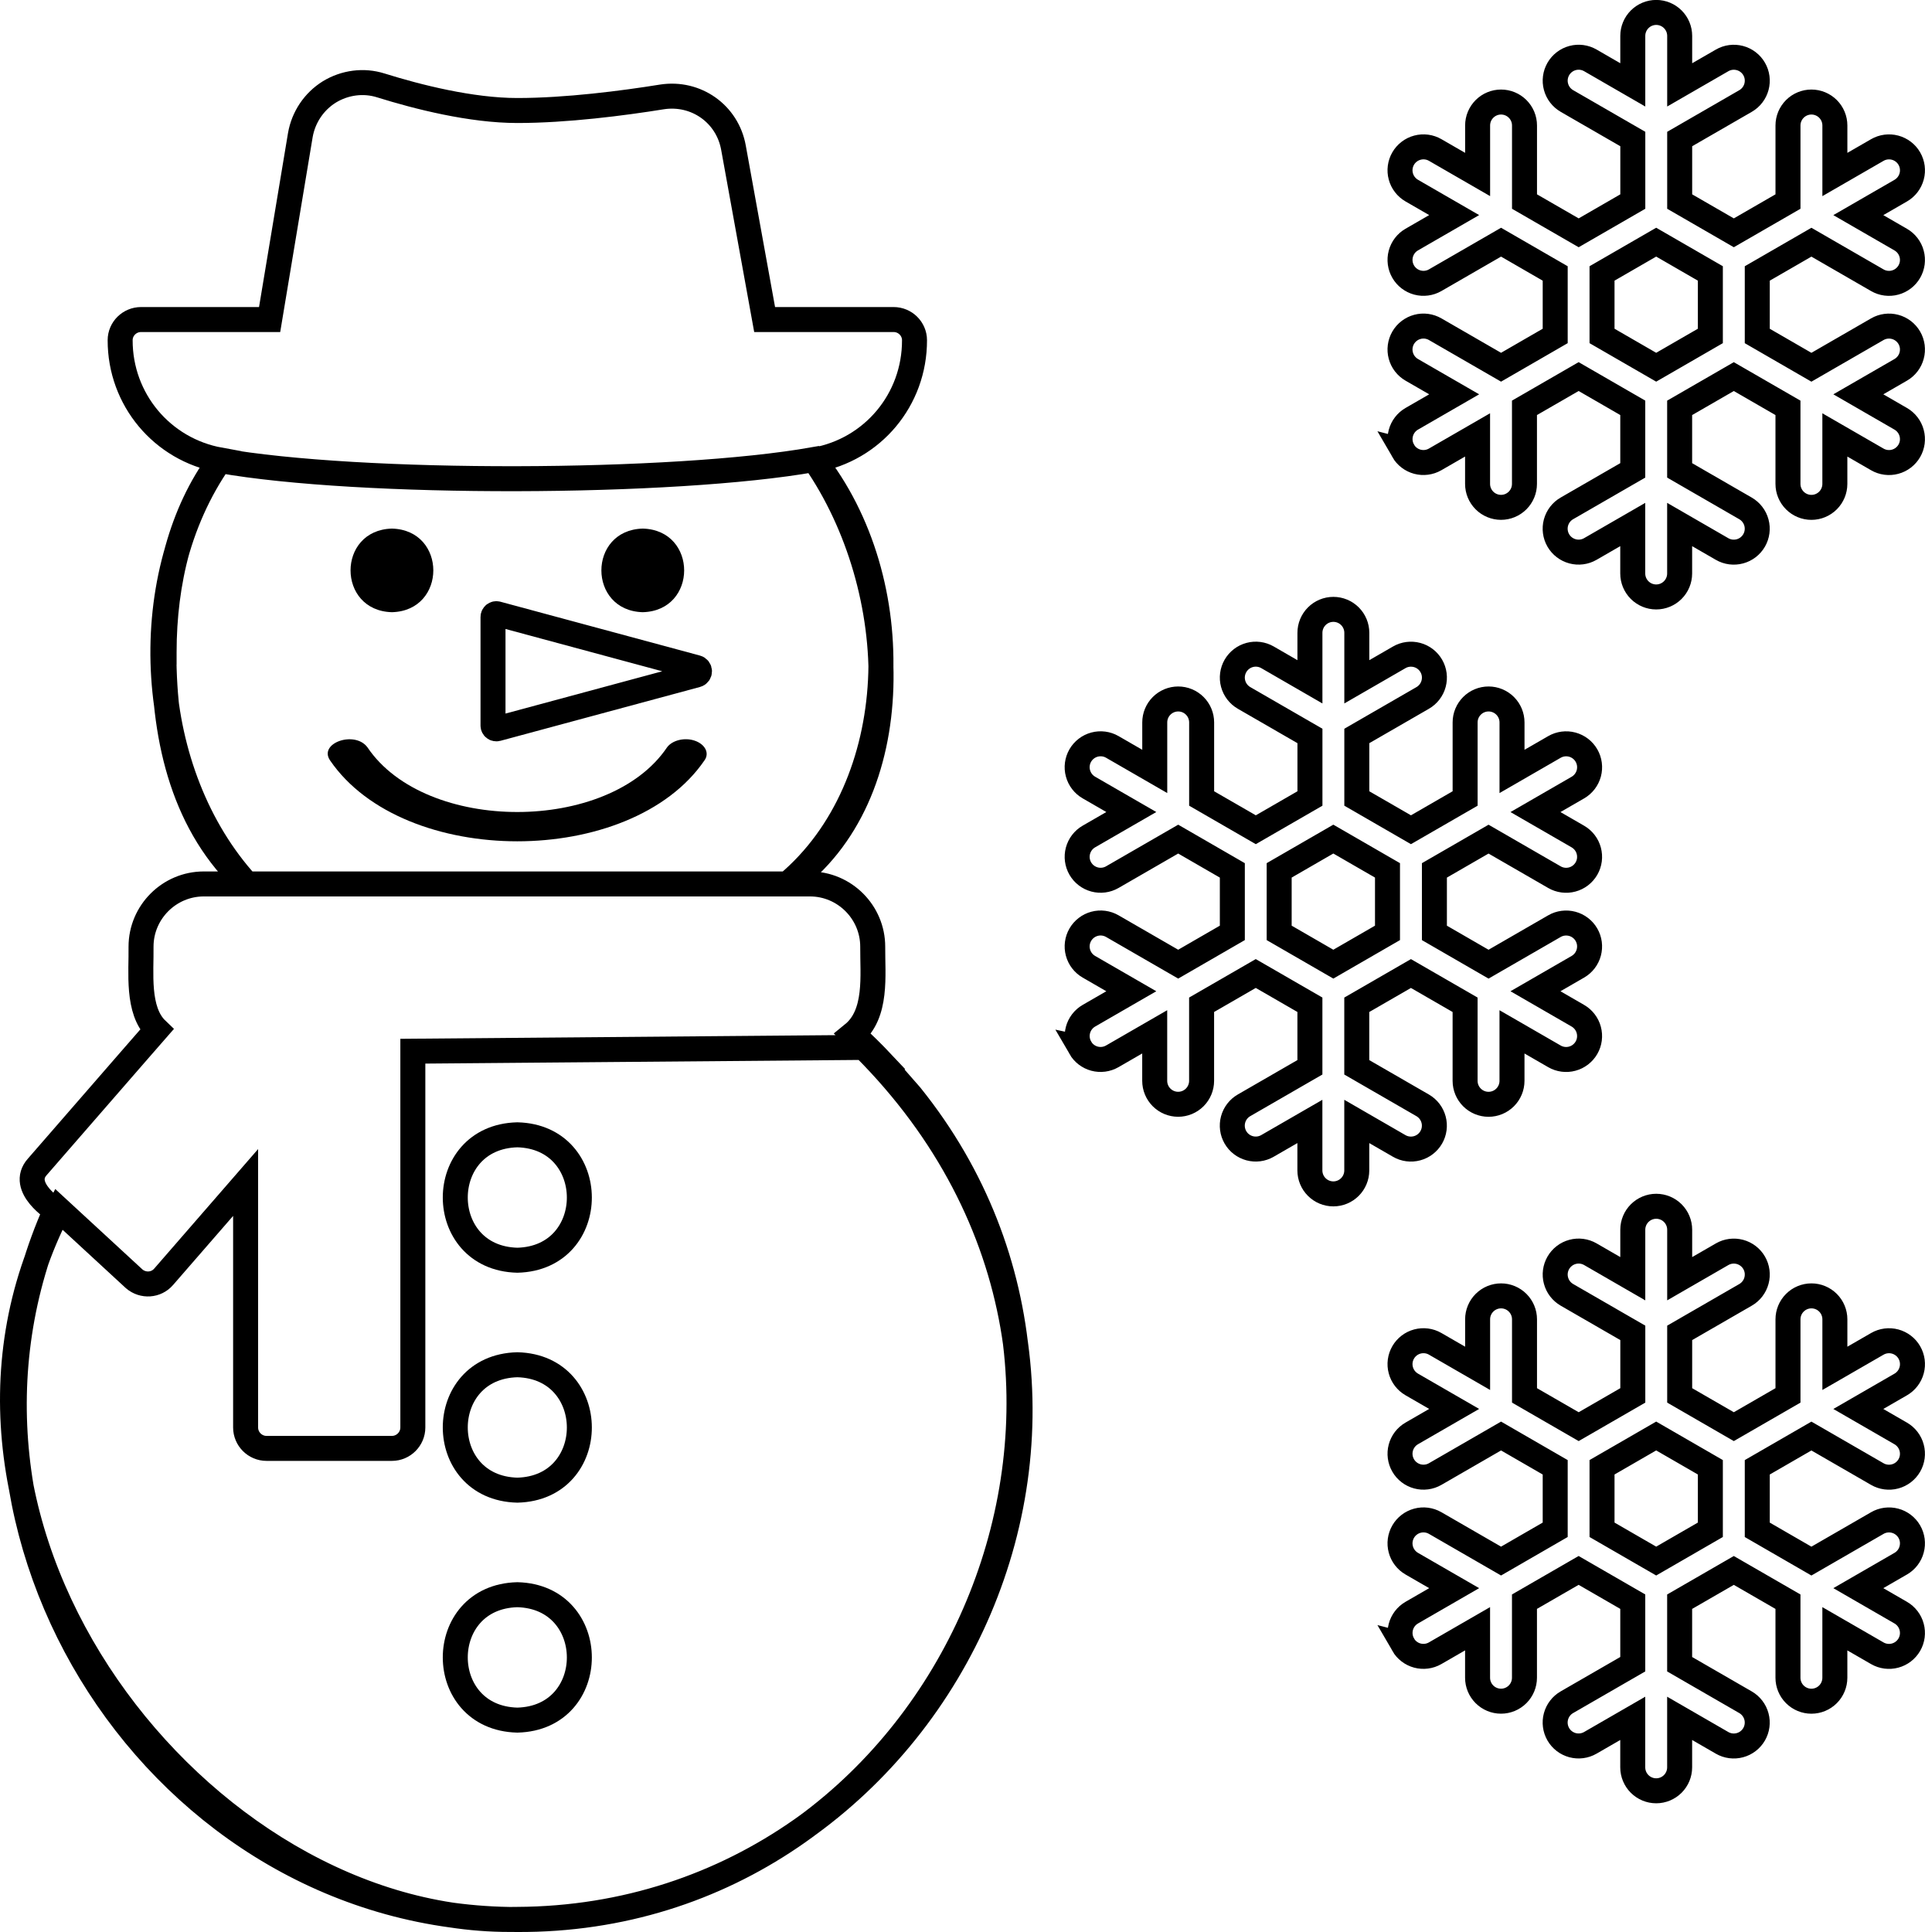
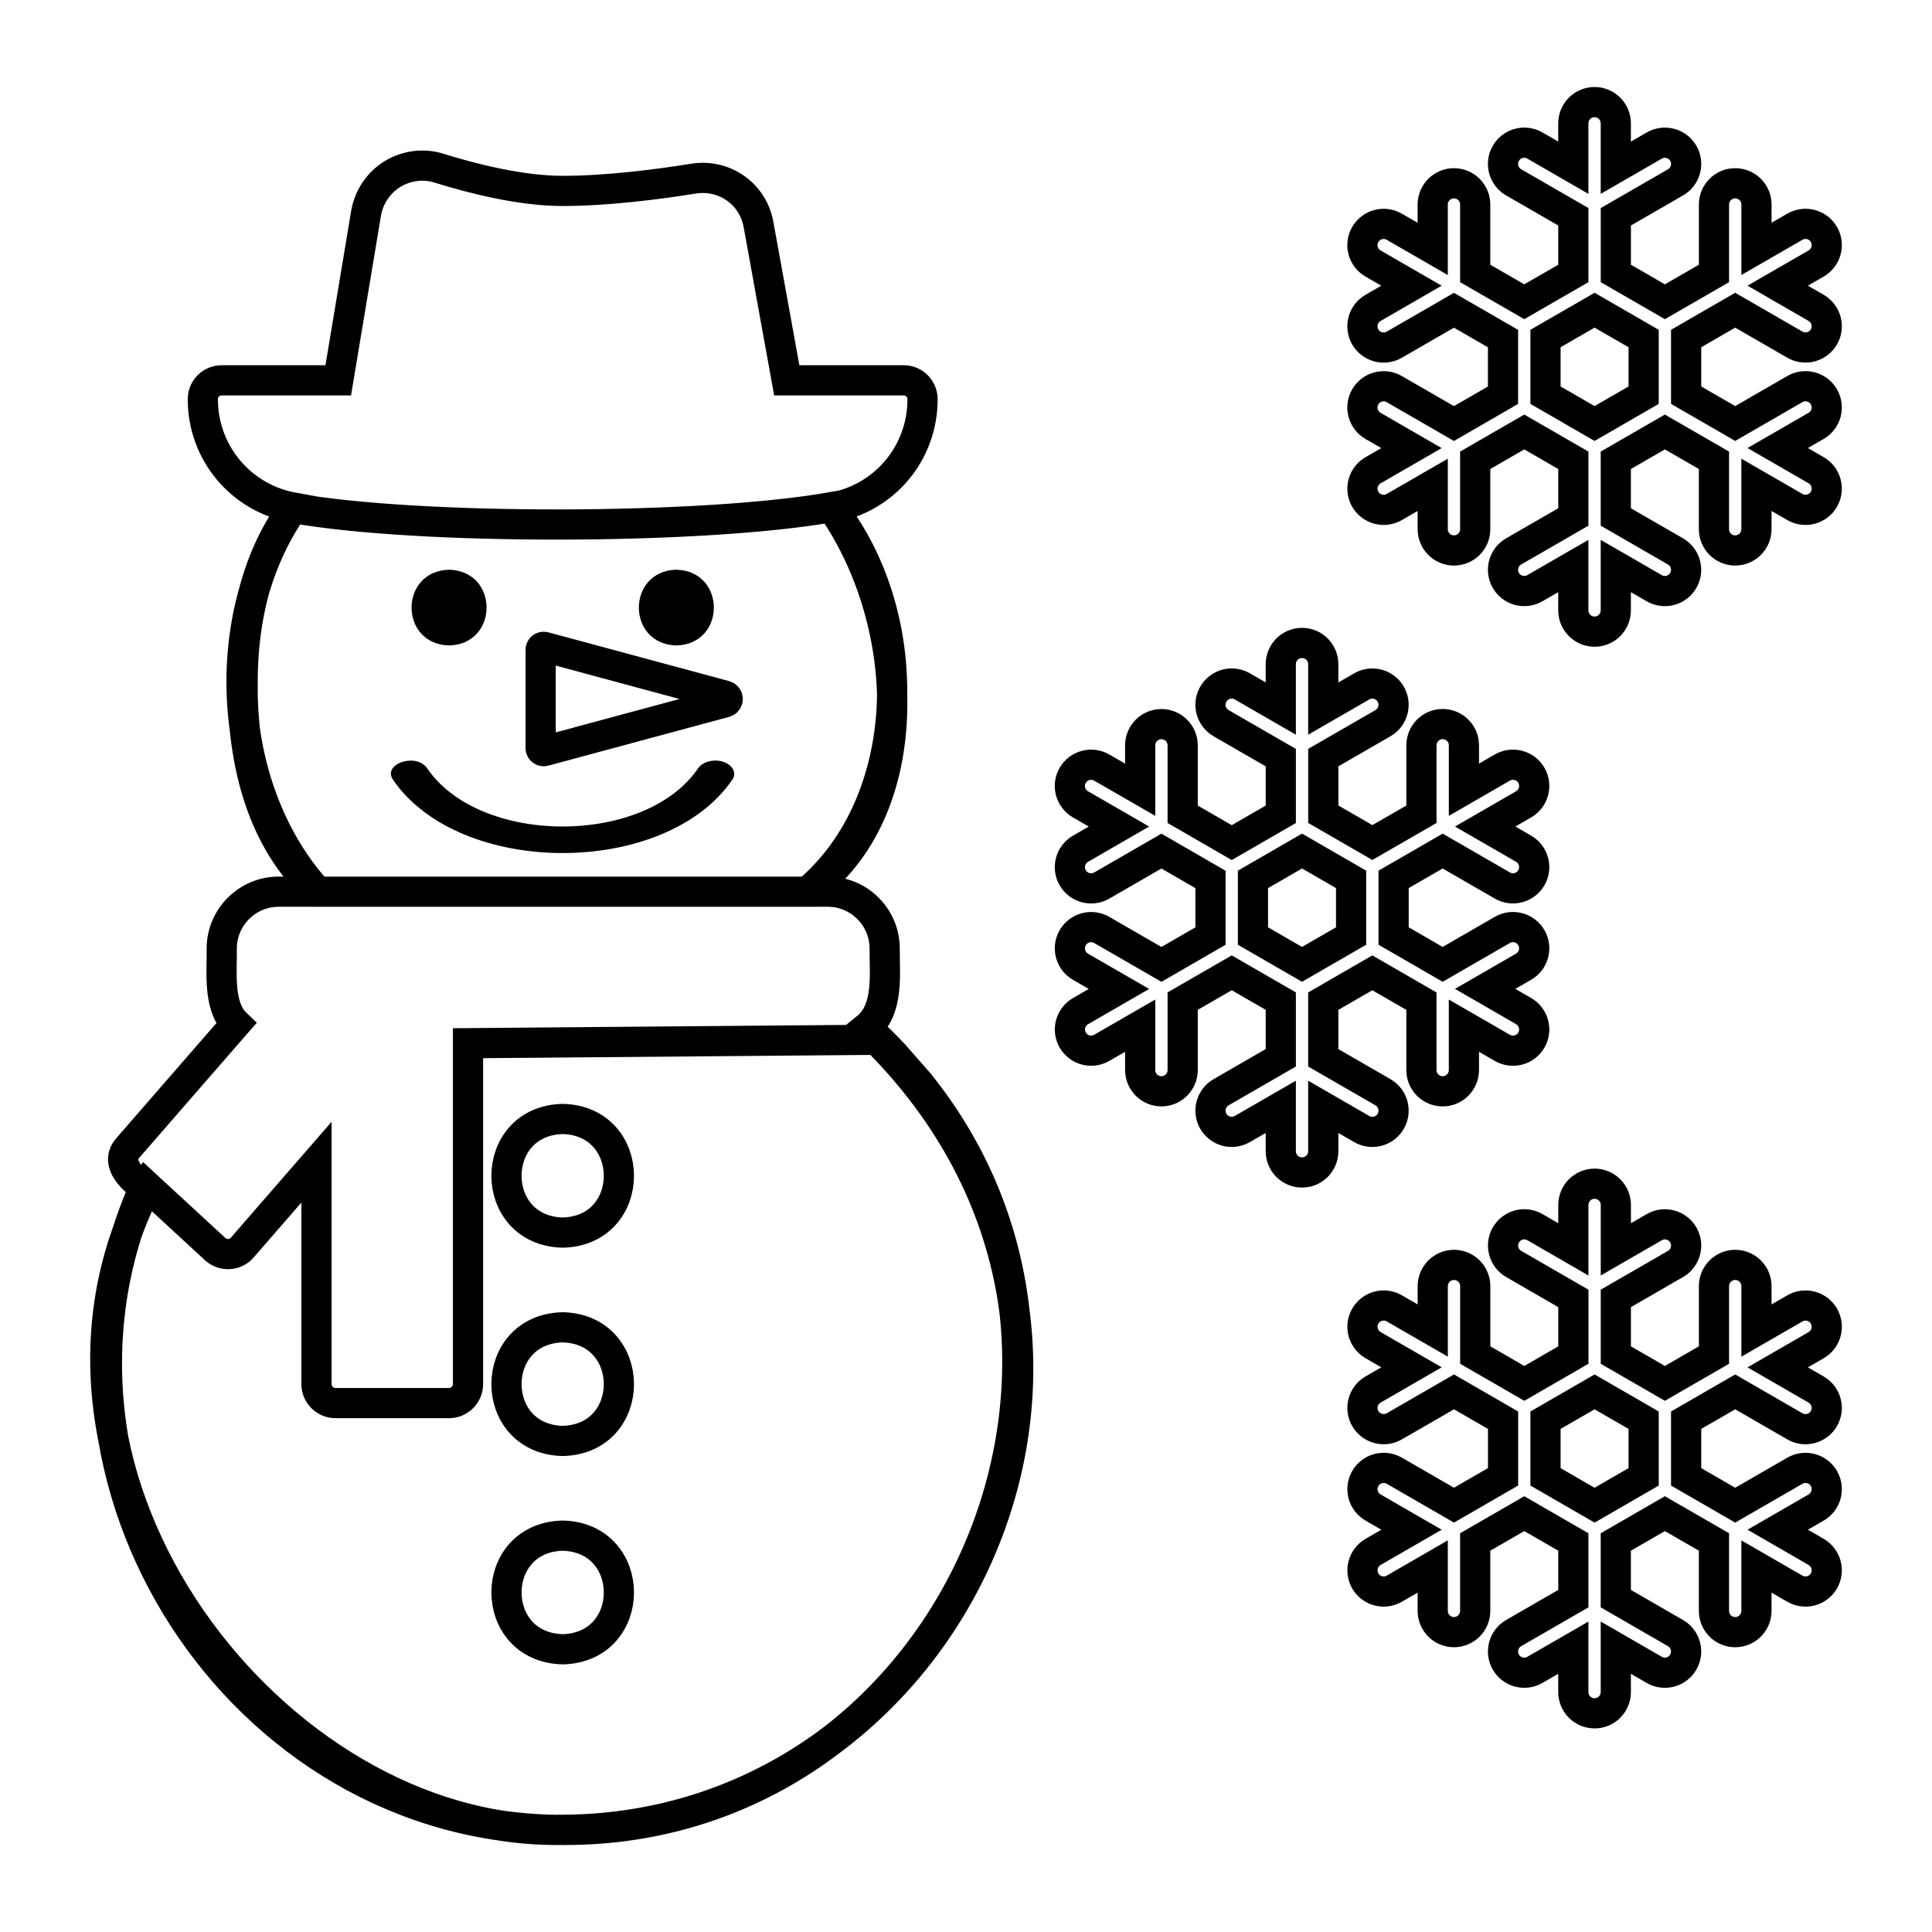
- <svg xmlns="http://www.w3.org/2000/svg" id="Layer_1" data-name="Layer 1" viewBox="0 0 924.41 927.79">
-   <defs>
-     <style>
-       .cls-1 {
-         fill: none;
-         stroke: #000;
-         stroke-miterlimit: 10;
-         stroke-width: 12px;
-       }
- 
-       .cls-2 {
-         stroke-width: 0px;
-       }
-     </style>
-   </defs>
+ <svg xmlns="http://www.w3.org/2000/svg" version="1.1" id="Layer_1" x="0px" y="0px" width="1024px" height="1024px" viewBox="0 0 1024 1024" style="enable-background:new 0 0 1024 1024;" xml:space="preserve">
+   <style type="text/css">
+ 	.st0{fill:none;stroke:#000000;stroke-width:16;stroke-miterlimit:10;}
+ </style>
  <g>
    <g>
-       <path class="cls-1" d="m248.45,544.96c-39.75,1-39.75,59.23,0,60.23,39.75-1,39.65-59.23,0-60.23Z" />
-       <path class="cls-1" d="m248.45,655.38c-39.75,1-39.75,59.23,0,60.23,39.75-1,39.65-59.23,0-60.23Z" />
-       <path class="cls-1" d="m248.45,765.81c-39.75,1-39.75,59.23,0,60.23,39.75-1,39.65-59.23,0-60.23Z" />
-       <path class="cls-2" d="m308.68,293.99c26.5-.7,26.5-39.45,0-40.15-26.5.7-26.5,39.45,0,40.15Z" />
-       <path class="cls-2" d="m188.22,293.99c26.5-.7,26.5-39.45,0-40.15-26.5.7-26.5,39.45,0,40.15Z" />
-       <path class="cls-2" d="m333.78,355.74c-4.92-1.76-10.94-.28-13.45,3.17-27.91,41.38-115.95,41.38-143.85,0-6.02-8.23-23.69-2.11-17.97,6.26,35.44,51.79,144.36,51.79,179.79,0,2.51-3.45.4-7.67-4.52-9.43Z" />
-       <path class="cls-1" d="m423.93,510.72c-4.62-4.92-9.44-9.64-14.36-14.15,11.85-9.64,9.44-28.21,9.54-41.96,0-16.56-13.55-30.12-30.12-30.12h-10.64c59.04-42.46,55.83-141.52,12.85-203.58,27.84-4.93,48.04-28.97,47.98-57.53-.01-5.5-4.54-9.93-10.04-9.93h-61.94s-14.96-82.52-14.96-82.52c-2.91-16.26-17.97-26.9-34.33-24.39-18.67,3.01-45.88,6.53-69.47,6.53-22.19,0-47.88-6.53-65.55-12.05-8.23-2.61-17.27-1.41-24.7,3.11-7.43,4.62-12.45,12.15-13.95,20.68l-14.76,88.64h-61.74c-5.5,0-10.03,4.43-10.04,9.92-.05,28.46,20.14,52.51,47.98,57.54-41.36,59.03-35.14,150.78,12.85,203.58h-20.68c-16.56,0-30.12,13.55-30.12,30.12.2,12.15-2.11,30.62,7.53,39.85l-10.34,11.85-13.45,15.46-33.53,38.55c-8.86,9.84,8.73,20.88,8.73,20.88-68.76,154.39,50.19,340.59,221.73,340.59,200.27,1,313.43-241.01,188.95-395.7l-13.45-15.36ZM78.81,313.16c0-33.63,8.07-66.92,26.74-92.01,67.36,11.95,217.9,11.49,285.26-.45,46.28,58.32,43.36,156.7-12.67,203.8H118.67c-29.81-27.51-39.96-67.66-39.96-111.33h.1Zm169.56,608.57c-152.29,3.11-299.52-187.92-220.13-341l36.21,33.4c4.22,3.61,10.54,3.21,14.15-1l39.35-45.27v117.65c0,5.52,4.52,10.04,10.04,10.04h60.23c5.52,0,10.04-4.52,10.04-10.04v-180.7l216.56-1.82c161.96,161.96,41.25,417.84-166.45,418.74Z" />
+       <path class="st0" d="M298.25,593.07c-39.75,1-39.75,59.23,0,60.23C338,652.3,337.9,594.08,298.25,593.07z" />
+       <path class="st0" d="M298.25,703.5c-39.75,1-39.75,59.23,0,60.23C338,762.73,337.9,704.5,298.25,703.5z" />
+       <path class="st0" d="M298.25,813.92c-39.75,1-39.75,59.23,0,60.23C338,873.15,337.9,814.93,298.25,813.92z" />
+       <path d="M358.48,342.11c26.5-0.7,26.5-39.45,0-40.15C331.98,302.66,331.98,341.41,358.48,342.11z" />
+       <path d="M238.02,342.11c26.5-0.7,26.5-39.45,0-40.15C211.51,302.66,211.51,341.41,238.02,342.11z" />
+       <path d="M383.58,403.86c-4.92-1.76-10.94-0.28-13.45,3.17c-27.91,41.38-115.95,41.38-143.85,0c-6.02-8.23-23.69-2.11-17.97,6.26    c35.44,51.79,144.36,51.79,179.79,0C390.6,409.84,388.49,405.62,383.58,403.86z" />
+       <path class="st0" d="M473.72,558.84c-4.62-4.92-9.44-9.64-14.36-14.15c11.85-9.64,9.44-28.21,9.54-41.96    c0-16.56-13.55-30.12-30.12-30.12h-10.64c59.04-42.46,55.83-141.52,12.85-203.58c27.84-4.93,48.04-28.97,47.98-57.53    c-0.01-5.5-4.54-9.93-10.04-9.93H417l-14.96-82.52c-2.91-16.26-17.97-26.9-34.33-24.39c-18.67,3.01-45.88,6.53-69.47,6.53    c-22.19,0-47.88-6.53-65.55-12.05c-8.23-2.61-17.27-1.41-24.7,3.11c-7.43,4.62-12.45,12.15-13.95,20.68l-14.76,88.64h-61.74    c-5.5,0-10.03,4.43-10.04,9.92c-0.05,28.46,20.14,52.51,47.98,57.54c-41.36,59.03-35.14,150.78,12.85,203.58h-20.68    c-16.56,0-30.12,13.55-30.12,30.12c0.2,12.15-2.11,30.62,7.53,39.85l-10.34,11.85l-13.45,15.46l-33.53,38.55    c-8.86,9.84,8.73,20.88,8.73,20.88C7.73,783.71,126.68,969.9,298.23,969.9c200.27,1,313.43-241.01,188.95-395.7L473.72,558.84z     M128.6,361.28c0-33.63,8.07-66.92,26.74-92.01c67.36,11.95,217.9,11.49,285.26-0.45c46.28,58.32,43.36,156.7-12.67,203.8H168.47    c-29.81-27.51-39.96-67.66-39.96-111.33H128.6z M298.17,969.84c-152.29,3.11-299.52-187.92-220.13-341l36.21,33.4    c4.22,3.61,10.54,3.21,14.15-1l39.35-45.27v117.65c0,5.52,4.52,10.04,10.04,10.04h60.23c5.52,0,10.04-4.52,10.04-10.04v-180.7    l216.56-1.82C626.57,713.06,505.86,968.94,298.17,969.84z" />
    </g>
-     <path class="cls-1" d="m334.57,320.61l-95.79-25.85c-1.02-.27-2.02.49-2.02,1.55v52.1c0,1.06,1,1.82,2.02,1.55l95.79-25.85c1.79-.48,1.79-3.02,0-3.5Z" />
+     <path class="st0" d="M384.37,368.73l-95.79-25.85c-1.02-0.27-2.02,0.49-2.02,1.55l0,52.1c0,1.06,1,1.82,2.02,1.55l95.79-25.85   C386.15,371.75,386.15,369.21,384.37,368.73z" />
  </g>
-   <path class="cls-1" d="m673.83,216.49c1.49,2.58,3.95,4.47,6.83,5.24,2.88.77,5.95.37,8.54-1.12l20.38-11.76v23.53c0,2.99,1.19,5.85,3.3,7.96,2.11,2.11,4.97,3.3,7.96,3.3s5.85-1.19,7.96-3.3c2.11-2.11,3.3-4.98,3.3-7.96v-36.53l26.01-15.01,26,15.01v30.03l-31.64,18.26c-2.59,1.49-4.47,3.95-5.25,6.83-.77,2.88-.37,5.96,1.12,8.54,1.49,2.59,3.95,4.47,6.84,5.25,2.88.77,5.96.37,8.54-1.12l20.38-11.76v23.53c0,2.99,1.19,5.85,3.3,7.96,2.11,2.11,4.97,3.3,7.96,3.3s5.85-1.19,7.96-3.3c2.11-2.11,3.3-4.98,3.3-7.96v-23.53l20.38,11.77c1.28.74,2.69,1.22,4.16,1.41,1.47.19,2.96.09,4.38-.29,1.43-.38,2.77-1.04,3.94-1.94,1.17-.9,2.16-2.02,2.9-3.3.74-1.28,1.22-2.69,1.41-4.16.19-1.47.1-2.95-.29-4.38-.38-1.43-1.04-2.77-1.94-3.94-.9-1.17-2.02-2.16-3.3-2.9l-31.64-18.26v-30.03l26.01-15.01,26.01,15.01v36.53c0,2.99,1.19,5.85,3.3,7.96,2.11,2.11,4.97,3.3,7.96,3.3s5.85-1.19,7.96-3.3c2.11-2.11,3.3-4.98,3.3-7.96v-23.53l20.38,11.76c1.28.74,2.69,1.22,4.16,1.41,1.47.19,2.96.1,4.38-.29,1.43-.38,2.77-1.04,3.94-1.94,1.17-.9,2.16-2.02,2.9-3.3.74-1.28,1.22-2.69,1.41-4.16.19-1.47.09-2.96-.29-4.38s-1.04-2.77-1.94-3.94-2.02-2.16-3.3-2.9l-20.37-11.76,20.37-11.76c1.28-.74,2.4-1.72,3.3-2.9.9-1.17,1.56-2.51,1.94-3.94.38-1.43.48-2.92.29-4.38-.19-1.47-.67-2.88-1.41-4.16-.74-1.28-1.72-2.4-2.9-3.3-1.17-.9-2.51-1.56-3.94-1.94-1.43-.38-2.92-.48-4.38-.29-1.47.19-2.88.67-4.16,1.41l-31.64,18.26-26-15.02v-30.02l26-15.01,31.64,18.26c1.28.74,2.69,1.22,4.16,1.41,1.47.19,2.96.1,4.38-.29,1.43-.38,2.77-1.04,3.94-1.94,1.17-.9,2.16-2.02,2.9-3.3.74-1.28,1.22-2.69,1.41-4.16.19-1.47.09-2.96-.29-4.38-.38-1.43-1.04-2.77-1.94-3.94-.9-1.17-2.02-2.16-3.3-2.9l-20.37-11.76,20.37-11.76c2.58-1.49,4.47-3.95,5.25-6.84.77-2.88.37-5.96-1.12-8.54-1.49-2.59-3.95-4.47-6.84-5.25-2.88-.77-5.96-.37-8.54,1.12l-20.38,11.76v-23.54c0-2.99-1.19-5.85-3.3-7.96-2.11-2.11-4.97-3.3-7.96-3.3s-5.85,1.19-7.96,3.3c-2.11,2.11-3.3,4.97-3.3,7.96v36.53l-26.01,15.01-26-15.01v-30.03l31.64-18.26c1.28-.74,2.4-1.72,3.3-2.9.9-1.17,1.56-2.51,1.94-3.94.38-1.43.48-2.92.29-4.38-.19-1.47-.67-2.88-1.41-4.16-.74-1.28-1.72-2.4-2.9-3.3-1.17-.9-2.51-1.56-3.94-1.94-1.43-.38-2.92-.48-4.38-.29-1.47.19-2.88.67-4.16,1.41l-20.38,11.76v-23.53c0-2.99-1.19-5.85-3.3-7.96-2.11-2.11-4.97-3.3-7.96-3.3s-5.85,1.19-7.96,3.3c-2.11,2.11-3.3,4.97-3.3,7.96v23.53l-20.38-11.77c-2.59-1.49-5.66-1.9-8.54-1.12-2.88.77-5.34,2.66-6.84,5.25-1.49,2.59-1.9,5.66-1.12,8.54.77,2.88,2.66,5.34,5.25,6.84l31.64,18.26v30.03l-26,15.01-26.01-15.01v-36.53c0-2.99-1.19-5.85-3.3-7.96-2.11-2.11-4.97-3.3-7.96-3.3s-5.85,1.19-7.96,3.3c-2.11,2.11-3.3,4.97-3.3,7.96v23.53l-20.38-11.76c-1.28-.74-2.69-1.22-4.16-1.41-1.47-.19-2.96-.09-4.38.29-1.43.38-2.77,1.04-3.94,1.94-1.17.9-2.16,2.02-2.9,3.3-1.49,2.59-1.9,5.66-1.12,8.54.77,2.88,2.66,5.34,5.25,6.84l20.37,11.76-20.37,11.76c-2.59,1.49-4.47,3.95-5.25,6.84-.77,2.88-.37,5.96,1.12,8.54,1.49,2.59,3.95,4.47,6.84,5.25,2.88.77,5.96.37,8.54-1.12l31.64-18.26,26,15.02v30.01l-26,15.02-31.64-18.26c-2.59-1.49-5.66-1.9-8.54-1.12-2.88.77-5.34,2.66-6.84,5.25-1.49,2.59-1.9,5.66-1.12,8.54.77,2.88,2.66,5.34,5.25,6.84l20.37,11.76-20.37,11.76c-1.28.74-2.4,1.72-3.3,2.9-.9,1.17-1.56,2.51-1.94,3.94-.38,1.43-.48,2.92-.28,4.38.19,1.47.68,2.88,1.42,4.16Zm95.52-85.18l26.01-15.02,26.01,15.02v30.02l-26.01,15.02-26.01-15.02v-30.02Z" />
-   <path class="cls-1" d="m518.78,503.15c1.49,2.58,3.95,4.47,6.83,5.24,2.88.77,5.95.37,8.54-1.12l20.38-11.76v23.53c0,2.99,1.19,5.85,3.3,7.96,2.11,2.11,4.97,3.3,7.96,3.3s5.85-1.19,7.96-3.3c2.11-2.11,3.3-4.98,3.3-7.96v-36.53l26.01-15.01,26,15.01v30.03l-31.64,18.26c-2.59,1.49-4.47,3.95-5.25,6.83-.77,2.88-.37,5.96,1.12,8.54,1.49,2.59,3.95,4.47,6.84,5.25,2.88.77,5.96.37,8.54-1.12l20.38-11.76v23.53c0,2.99,1.19,5.85,3.3,7.96,2.11,2.11,4.97,3.3,7.96,3.3s5.85-1.19,7.96-3.3c2.11-2.11,3.3-4.98,3.3-7.96v-23.53l20.38,11.77c1.28.74,2.69,1.22,4.16,1.41,1.47.19,2.96.09,4.38-.29,1.43-.38,2.77-1.04,3.94-1.94,1.17-.9,2.16-2.02,2.9-3.3.74-1.28,1.22-2.69,1.41-4.16.19-1.47.1-2.95-.29-4.38-.38-1.43-1.04-2.77-1.94-3.94-.9-1.17-2.02-2.16-3.3-2.9l-31.64-18.26v-30.03l26.01-15.01,26.01,15.01v36.53c0,2.99,1.19,5.85,3.3,7.96,2.11,2.11,4.97,3.3,7.96,3.3s5.85-1.19,7.96-3.3c2.11-2.11,3.3-4.98,3.3-7.96v-23.53l20.38,11.76c1.28.74,2.69,1.22,4.16,1.41,1.47.19,2.96.1,4.38-.29,1.43-.38,2.77-1.04,3.94-1.94,1.17-.9,2.16-2.02,2.9-3.3.74-1.28,1.22-2.69,1.41-4.16.19-1.47.09-2.96-.29-4.38s-1.04-2.77-1.94-3.94-2.02-2.16-3.3-2.9l-20.37-11.76,20.37-11.76c1.28-.74,2.4-1.72,3.3-2.9.9-1.17,1.56-2.51,1.94-3.94.38-1.43.48-2.92.29-4.38-.19-1.47-.67-2.88-1.41-4.16-.74-1.28-1.72-2.4-2.9-3.3-1.17-.9-2.51-1.56-3.94-1.94-1.43-.38-2.92-.48-4.38-.29-1.47.19-2.88.67-4.16,1.41l-31.64,18.26-26-15.02v-30.02l26-15.01,31.64,18.26c1.28.74,2.69,1.22,4.16,1.41,1.47.19,2.96.1,4.38-.29,1.43-.38,2.77-1.04,3.94-1.94,1.17-.9,2.16-2.02,2.9-3.3.74-1.28,1.22-2.69,1.41-4.16.19-1.47.09-2.96-.29-4.38-.38-1.43-1.04-2.77-1.94-3.94-.9-1.17-2.02-2.16-3.3-2.9l-20.37-11.76,20.37-11.76c2.58-1.49,4.47-3.95,5.25-6.84.77-2.88.37-5.96-1.12-8.54-1.49-2.59-3.95-4.47-6.84-5.25-2.88-.77-5.96-.37-8.54,1.12l-20.38,11.76v-23.54c0-2.99-1.19-5.85-3.3-7.96-2.11-2.11-4.97-3.3-7.96-3.3s-5.85,1.19-7.96,3.3c-2.11,2.11-3.3,4.97-3.3,7.96v36.53l-26.01,15.01-26-15.01v-30.03l31.64-18.26c1.28-.74,2.4-1.72,3.3-2.9.9-1.17,1.56-2.51,1.94-3.94.38-1.43.48-2.92.29-4.38-.19-1.47-.67-2.88-1.41-4.16-.74-1.28-1.72-2.4-2.9-3.3-1.17-.9-2.51-1.56-3.94-1.94-1.43-.38-2.92-.48-4.38-.29-1.47.19-2.88.67-4.16,1.41l-20.38,11.76v-23.53c0-2.99-1.19-5.85-3.3-7.96-2.11-2.11-4.97-3.3-7.96-3.3s-5.85,1.19-7.96,3.3c-2.11,2.11-3.3,4.97-3.3,7.96v23.53l-20.38-11.77c-2.59-1.49-5.66-1.9-8.54-1.12-2.88.77-5.34,2.66-6.84,5.25-1.49,2.59-1.9,5.66-1.12,8.54.77,2.88,2.66,5.34,5.25,6.84l31.64,18.26v30.03l-26,15.01-26.01-15.01v-36.53c0-2.99-1.19-5.85-3.3-7.96-2.11-2.11-4.97-3.3-7.96-3.3s-5.85,1.19-7.96,3.3c-2.11,2.11-3.3,4.97-3.3,7.96v23.53l-20.38-11.76c-1.28-.74-2.69-1.22-4.16-1.41-1.47-.19-2.96-.09-4.38.29-1.43.38-2.77,1.04-3.94,1.94-1.17.9-2.16,2.02-2.9,3.3-1.49,2.59-1.9,5.66-1.12,8.54.77,2.88,2.66,5.34,5.25,6.84l20.37,11.76-20.37,11.76c-2.59,1.49-4.47,3.95-5.25,6.84-.77,2.88-.37,5.96,1.12,8.54,1.49,2.59,3.95,4.47,6.84,5.25,2.88.77,5.96.37,8.54-1.12l31.64-18.26,26,15.02v30.01l-26,15.02-31.64-18.26c-2.59-1.49-5.66-1.9-8.54-1.12-2.88.77-5.34,2.66-6.84,5.25-1.49,2.59-1.9,5.66-1.12,8.54.77,2.88,2.66,5.34,5.25,6.84l20.37,11.76-20.37,11.76c-1.28.74-2.4,1.72-3.3,2.9-.9,1.17-1.56,2.51-1.94,3.94-.38,1.43-.48,2.92-.28,4.38.19,1.47.68,2.88,1.42,4.16Zm95.52-85.18l26.01-15.02,26.01,15.02v30.02l-26.01,15.02-26.01-15.02v-30.02Z" />
-   <path class="cls-1" d="m673.83,789.8c1.49,2.58,3.95,4.47,6.83,5.24,2.88.77,5.95.37,8.54-1.12l20.38-11.76v23.53c0,2.99,1.19,5.85,3.3,7.96,2.11,2.11,4.97,3.3,7.96,3.3s5.85-1.19,7.96-3.3c2.11-2.11,3.3-4.98,3.3-7.96v-36.53l26.01-15.01,26,15.01v30.03l-31.64,18.26c-2.59,1.49-4.47,3.95-5.25,6.83-.77,2.88-.37,5.96,1.12,8.54,1.49,2.59,3.95,4.47,6.84,5.25,2.88.77,5.96.37,8.54-1.12l20.38-11.76v23.53c0,2.99,1.19,5.85,3.3,7.96,2.11,2.11,4.97,3.3,7.96,3.3s5.85-1.19,7.96-3.3c2.11-2.11,3.3-4.98,3.3-7.96v-23.53l20.38,11.77c1.28.74,2.69,1.22,4.16,1.41,1.47.19,2.96.09,4.38-.29,1.43-.38,2.77-1.04,3.94-1.94,1.17-.9,2.16-2.02,2.9-3.3.74-1.28,1.22-2.69,1.41-4.16.19-1.47.1-2.95-.29-4.38-.38-1.43-1.04-2.77-1.94-3.94-.9-1.17-2.02-2.16-3.3-2.9l-31.64-18.26v-30.03l26.01-15.01,26.01,15.01v36.53c0,2.99,1.19,5.85,3.3,7.96,2.11,2.11,4.97,3.3,7.96,3.3s5.85-1.19,7.96-3.3c2.11-2.11,3.3-4.98,3.3-7.96v-23.53l20.38,11.76c1.28.74,2.69,1.22,4.16,1.41,1.47.19,2.96.1,4.38-.29,1.43-.38,2.77-1.04,3.94-1.94,1.17-.9,2.16-2.02,2.9-3.3.74-1.28,1.22-2.69,1.41-4.16.19-1.47.09-2.96-.29-4.38s-1.04-2.77-1.94-3.94-2.02-2.16-3.3-2.9l-20.37-11.76,20.37-11.76c1.28-.74,2.4-1.72,3.3-2.9.9-1.17,1.56-2.51,1.94-3.94s.48-2.92.29-4.38c-.19-1.47-.67-2.88-1.41-4.16-.74-1.28-1.72-2.4-2.9-3.3-1.17-.9-2.51-1.56-3.94-1.94-1.43-.38-2.92-.48-4.38-.29-1.47.19-2.88.67-4.16,1.41l-31.64,18.26-26-15.02v-30.02l26-15.01,31.64,18.26c1.28.74,2.69,1.22,4.16,1.41,1.47.19,2.96.1,4.38-.29,1.43-.38,2.77-1.04,3.94-1.94,1.17-.9,2.16-2.02,2.9-3.3.74-1.28,1.22-2.69,1.41-4.16.19-1.47.09-2.96-.29-4.38-.38-1.43-1.04-2.77-1.94-3.94-.9-1.17-2.02-2.16-3.3-2.9l-20.37-11.76,20.37-11.76c2.58-1.49,4.47-3.95,5.25-6.84.77-2.88.37-5.96-1.12-8.54-1.49-2.59-3.95-4.47-6.84-5.25-2.88-.77-5.96-.37-8.54,1.12l-20.38,11.76v-23.54c0-2.99-1.19-5.85-3.3-7.96-2.11-2.11-4.97-3.3-7.96-3.3s-5.85,1.19-7.96,3.3c-2.11,2.11-3.3,4.97-3.3,7.96v36.53l-26.01,15.01-26-15.01v-30.03l31.64-18.26c1.28-.74,2.4-1.72,3.3-2.9.9-1.17,1.56-2.51,1.94-3.94.38-1.43.48-2.92.29-4.38-.19-1.47-.67-2.88-1.41-4.16-.74-1.28-1.72-2.4-2.9-3.3-1.17-.9-2.51-1.56-3.94-1.94-1.43-.38-2.92-.48-4.38-.29-1.47.19-2.88.67-4.16,1.41l-20.38,11.76v-23.53c0-2.99-1.19-5.85-3.3-7.96-2.11-2.11-4.97-3.3-7.96-3.3s-5.85,1.19-7.96,3.3c-2.11,2.11-3.3,4.97-3.3,7.96v23.53l-20.38-11.77c-2.59-1.49-5.66-1.9-8.54-1.12-2.88.77-5.34,2.66-6.84,5.25-1.49,2.59-1.9,5.66-1.12,8.54.77,2.88,2.66,5.34,5.25,6.84l31.64,18.26v30.03l-26,15.01-26.01-15.01v-36.53c0-2.99-1.19-5.85-3.3-7.96-2.11-2.11-4.97-3.3-7.96-3.3s-5.85,1.19-7.96,3.3c-2.11,2.11-3.3,4.97-3.3,7.96v23.53l-20.38-11.76c-1.28-.74-2.69-1.22-4.16-1.41-1.47-.19-2.96-.09-4.38.29-1.43.38-2.77,1.04-3.94,1.94-1.17.9-2.16,2.02-2.9,3.3-1.49,2.59-1.9,5.66-1.12,8.54.77,2.88,2.66,5.34,5.25,6.84l20.37,11.76-20.37,11.76c-2.59,1.49-4.47,3.95-5.25,6.84-.77,2.88-.37,5.96,1.12,8.54,1.49,2.59,3.95,4.47,6.84,5.25,2.88.77,5.96.37,8.54-1.12l31.64-18.26,26,15.02v30.01l-26,15.02-31.64-18.26c-2.59-1.49-5.66-1.9-8.54-1.12-2.88.77-5.34,2.66-6.84,5.25-1.49,2.59-1.9,5.66-1.12,8.54.77,2.88,2.66,5.34,5.25,6.84l20.37,11.76-20.37,11.76c-1.28.74-2.4,1.72-3.3,2.9-.9,1.17-1.56,2.51-1.94,3.94-.38,1.43-.48,2.92-.28,4.38.19,1.47.68,2.88,1.42,4.16Zm95.52-85.18l26.01-15.02,26.01,15.02v30.02l-26.01,15.02-26.01-15.02v-30.02Z" />
+   <g>
+     <path class="st0" d="M723.62,264.61c1.49,2.58,3.95,4.47,6.83,5.24c2.88,0.77,5.95,0.37,8.54-1.12l20.38-11.76v23.53   c0,2.99,1.19,5.85,3.3,7.96c2.11,2.11,4.97,3.3,7.96,3.3c2.99,0,5.85-1.19,7.96-3.3c2.11-2.11,3.3-4.98,3.3-7.96v-36.53   l26.01-15.01l26,15.01v30.03l-31.64,18.26c-2.59,1.49-4.47,3.95-5.25,6.83c-0.77,2.88-0.37,5.96,1.12,8.54   c1.49,2.59,3.95,4.47,6.84,5.25c2.88,0.77,5.96,0.37,8.54-1.12l20.38-11.76v23.53c0,2.99,1.19,5.85,3.3,7.96   c2.11,2.11,4.97,3.3,7.96,3.3c2.99,0,5.85-1.19,7.96-3.3c2.11-2.11,3.3-4.98,3.3-7.96v-23.53l20.38,11.77   c1.28,0.74,2.69,1.22,4.16,1.41c1.47,0.19,2.96,0.09,4.38-0.29c1.43-0.38,2.77-1.04,3.94-1.94c1.17-0.9,2.16-2.02,2.9-3.3   c0.74-1.28,1.22-2.69,1.41-4.16c0.19-1.47,0.09-2.95-0.29-4.38c-0.38-1.43-1.04-2.77-1.94-3.94c-0.9-1.17-2.02-2.16-3.3-2.9   L856.41,274v-30.03l26.01-15.01l26.01,15.01v36.53c0,2.99,1.19,5.85,3.3,7.96c2.11,2.11,4.97,3.3,7.96,3.3s5.85-1.19,7.96-3.3   c2.11-2.11,3.3-4.98,3.3-7.96v-23.53l20.38,11.76c1.28,0.74,2.69,1.22,4.16,1.41c1.47,0.19,2.96,0.1,4.38-0.29   c1.43-0.38,2.77-1.04,3.94-1.94c1.17-0.9,2.16-2.02,2.9-3.3c0.74-1.28,1.22-2.69,1.41-4.16c0.19-1.47,0.09-2.96-0.29-4.38   c-0.38-1.43-1.04-2.77-1.94-3.94c-0.9-1.17-2.02-2.16-3.3-2.9l-20.37-11.76l20.37-11.76c1.28-0.74,2.4-1.72,3.3-2.9   c0.9-1.17,1.56-2.51,1.94-3.94c0.38-1.43,0.48-2.92,0.29-4.38c-0.19-1.47-0.67-2.88-1.41-4.16c-0.74-1.28-1.72-2.4-2.9-3.3   c-1.17-0.9-2.51-1.56-3.94-1.94c-1.43-0.38-2.92-0.48-4.38-0.29c-1.47,0.19-2.88,0.67-4.16,1.41l-31.64,18.26l-26-15.02v-30.02   l26-15.01l31.64,18.26c1.28,0.74,2.69,1.22,4.16,1.41c1.47,0.19,2.96,0.1,4.38-0.29c1.43-0.38,2.77-1.04,3.94-1.94   c1.17-0.9,2.16-2.02,2.9-3.3c0.74-1.28,1.22-2.69,1.41-4.16c0.19-1.47,0.09-2.96-0.29-4.38c-0.38-1.43-1.04-2.77-1.94-3.94   c-0.9-1.17-2.02-2.16-3.3-2.9l-20.37-11.76l20.37-11.76c2.58-1.49,4.47-3.95,5.25-6.84c0.77-2.88,0.37-5.96-1.12-8.54   c-1.49-2.59-3.95-4.47-6.84-5.25c-2.88-0.77-5.96-0.37-8.54,1.12l-20.38,11.76V108.4c0-2.99-1.19-5.85-3.3-7.96   c-2.11-2.11-4.97-3.3-7.96-3.3s-5.85,1.19-7.96,3.3c-2.11,2.11-3.3,4.97-3.3,7.96v36.53l-26.01,15.01l-26-15.01V114.9l31.64-18.26   c1.28-0.74,2.4-1.72,3.3-2.9c0.9-1.17,1.56-2.51,1.94-3.94c0.38-1.43,0.48-2.92,0.29-4.38c-0.19-1.47-0.67-2.88-1.41-4.16   c-0.74-1.28-1.72-2.4-2.9-3.3c-1.17-0.9-2.51-1.56-3.94-1.94c-1.43-0.38-2.92-0.48-4.38-0.29c-1.47,0.19-2.88,0.67-4.16,1.41   L856.41,88.9V65.37c0-2.99-1.19-5.85-3.3-7.96c-2.11-2.11-4.97-3.3-7.96-3.3c-2.99,0-5.85,1.19-7.96,3.3   c-2.11,2.11-3.3,4.97-3.3,7.96V88.9l-20.38-11.77c-2.59-1.49-5.66-1.9-8.54-1.12c-2.88,0.77-5.34,2.66-6.84,5.25   c-1.49,2.59-1.9,5.66-1.12,8.54c0.77,2.88,2.66,5.34,5.25,6.84l31.64,18.26v30.03l-26,15.01l-26.01-15.01V108.4   c0-2.99-1.19-5.85-3.3-7.96c-2.11-2.11-4.97-3.3-7.96-3.3c-2.99,0-5.85,1.19-7.96,3.3c-2.11,2.11-3.3,4.97-3.3,7.96v23.53   l-20.38-11.76c-1.28-0.74-2.69-1.22-4.16-1.41c-1.47-0.19-2.96-0.09-4.38,0.29c-1.43,0.38-2.77,1.04-3.94,1.94   c-1.17,0.9-2.16,2.02-2.9,3.3c-1.49,2.59-1.9,5.66-1.12,8.54c0.77,2.88,2.66,5.34,5.25,6.84l20.37,11.76l-20.37,11.76   c-2.59,1.49-4.47,3.95-5.25,6.84c-0.77,2.88-0.37,5.96,1.12,8.54c1.49,2.59,3.95,4.47,6.84,5.25c2.88,0.77,5.96,0.37,8.54-1.12   l31.64-18.26l26,15.02v30.01l-26,15.02l-31.64-18.26c-2.59-1.49-5.66-1.9-8.54-1.12c-2.88,0.77-5.34,2.66-6.84,5.25   c-1.49,2.59-1.9,5.66-1.12,8.54c0.77,2.88,2.66,5.34,5.25,6.84l20.37,11.76l-20.37,11.76c-1.28,0.74-2.4,1.72-3.3,2.9   c-0.9,1.17-1.56,2.51-1.94,3.94c-0.38,1.43-0.48,2.92-0.28,4.38C722.4,261.92,722.88,263.33,723.62,264.61z M819.15,179.43   l26.01-15.02l26.01,15.02v30.02l-26.01,15.02l-26.01-15.02V179.43z" />
+   </g>
+   <g>
+     <path class="st0" d="M568.57,551.26c1.49,2.58,3.95,4.47,6.83,5.24s5.95,0.37,8.54-1.12l20.38-11.76v23.53   c0,2.99,1.19,5.85,3.3,7.96c2.11,2.11,4.97,3.3,7.96,3.3c2.99,0,5.85-1.19,7.96-3.3c2.11-2.11,3.3-4.98,3.3-7.96v-36.53   l26.01-15.01l26,15.01v30.03l-31.64,18.26c-2.59,1.49-4.47,3.95-5.25,6.83c-0.77,2.88-0.37,5.96,1.12,8.54   c1.49,2.59,3.95,4.47,6.84,5.25c2.88,0.77,5.96,0.37,8.54-1.12l20.38-11.76v23.53c0,2.99,1.19,5.85,3.3,7.96   c2.11,2.11,4.97,3.3,7.96,3.3c2.99,0,5.85-1.19,7.96-3.3c2.11-2.11,3.3-4.98,3.3-7.96v-23.53l20.38,11.77   c1.28,0.74,2.69,1.22,4.16,1.41c1.47,0.19,2.96,0.09,4.38-0.29c1.43-0.38,2.77-1.04,3.94-1.94c1.17-0.9,2.16-2.02,2.9-3.3   s1.22-2.69,1.41-4.16c0.19-1.47,0.09-2.95-0.29-4.38c-0.38-1.43-1.04-2.77-1.94-3.94c-0.9-1.17-2.02-2.16-3.3-2.9l-31.64-18.26   v-30.03l26.01-15.01l26.01,15.01v36.53c0,2.99,1.19,5.85,3.3,7.96c2.11,2.11,4.97,3.3,7.96,3.3s5.85-1.19,7.96-3.3   c2.11-2.11,3.3-4.98,3.3-7.96v-23.53l20.38,11.76c1.28,0.74,2.69,1.22,4.16,1.41c1.47,0.19,2.96,0.1,4.38-0.29   c1.43-0.38,2.77-1.04,3.94-1.94c1.17-0.9,2.16-2.02,2.9-3.3c0.74-1.28,1.22-2.69,1.41-4.16c0.19-1.47,0.09-2.96-0.29-4.38   c-0.38-1.43-1.04-2.77-1.94-3.94c-0.9-1.17-2.02-2.16-3.3-2.9l-20.37-11.76l20.37-11.76c1.28-0.74,2.4-1.72,3.3-2.9   c0.9-1.17,1.56-2.51,1.94-3.94c0.38-1.43,0.48-2.92,0.29-4.38c-0.19-1.47-0.67-2.88-1.41-4.16c-0.74-1.28-1.72-2.4-2.9-3.3   c-1.17-0.9-2.51-1.56-3.94-1.94c-1.43-0.38-2.92-0.48-4.38-0.29c-1.47,0.19-2.88,0.67-4.16,1.41l-31.64,18.26l-26-15.02v-30.02   l26-15.01l31.64,18.26c1.28,0.74,2.69,1.22,4.16,1.41c1.47,0.19,2.96,0.1,4.38-0.29c1.43-0.38,2.77-1.04,3.94-1.94   c1.17-0.9,2.16-2.02,2.9-3.3c0.74-1.28,1.22-2.69,1.41-4.16c0.19-1.47,0.09-2.96-0.29-4.38c-0.38-1.43-1.04-2.77-1.94-3.94   c-0.9-1.17-2.02-2.16-3.3-2.9l-20.37-11.76l20.37-11.76c2.58-1.49,4.47-3.95,5.25-6.84c0.77-2.88,0.37-5.96-1.12-8.54   c-1.49-2.59-3.95-4.47-6.84-5.25c-2.88-0.77-5.96-0.37-8.54,1.12l-20.38,11.76v-23.54c0-2.99-1.19-5.85-3.3-7.96   c-2.11-2.11-4.97-3.3-7.96-3.3s-5.85,1.19-7.96,3.3c-2.11,2.11-3.3,4.97-3.3,7.96v36.53l-26.01,15.01l-26-15.01v-30.03L733,383.3   c1.28-0.74,2.4-1.72,3.3-2.9c0.9-1.17,1.56-2.51,1.94-3.94c0.38-1.43,0.48-2.92,0.29-4.38c-0.19-1.47-0.67-2.88-1.41-4.16   c-0.74-1.28-1.72-2.4-2.9-3.3c-1.17-0.9-2.51-1.56-3.94-1.94c-1.43-0.38-2.92-0.48-4.38-0.29c-1.47,0.19-2.88,0.67-4.16,1.41   l-20.38,11.76v-23.53c0-2.99-1.19-5.85-3.3-7.96c-2.11-2.11-4.97-3.3-7.96-3.3c-2.99,0-5.85,1.19-7.96,3.3   c-2.11,2.11-3.3,4.97-3.3,7.96v23.53l-20.38-11.77c-2.59-1.49-5.66-1.9-8.54-1.12c-2.88,0.77-5.34,2.66-6.84,5.25   c-1.49,2.59-1.9,5.66-1.12,8.54c0.77,2.88,2.66,5.34,5.25,6.84l31.64,18.26v30.03l-26,15.01l-26.01-15.01v-36.53   c0-2.99-1.19-5.85-3.3-7.96c-2.11-2.11-4.97-3.3-7.96-3.3c-2.99,0-5.85,1.19-7.96,3.3c-2.11,2.11-3.3,4.97-3.3,7.96v23.53   l-20.38-11.76c-1.28-0.74-2.69-1.22-4.16-1.41c-1.47-0.19-2.96-0.09-4.38,0.29c-1.43,0.38-2.77,1.04-3.94,1.94   c-1.17,0.9-2.16,2.02-2.9,3.3c-1.49,2.59-1.9,5.66-1.12,8.54c0.77,2.88,2.66,5.34,5.25,6.84l20.37,11.76l-20.37,11.76   c-2.59,1.49-4.47,3.95-5.25,6.84c-0.77,2.88-0.37,5.96,1.12,8.54c1.49,2.59,3.95,4.47,6.84,5.25c2.88,0.77,5.96,0.37,8.54-1.12   l31.64-18.26l26,15.02v30.01l-26,15.02l-31.64-18.26c-2.59-1.49-5.66-1.9-8.54-1.12c-2.88,0.77-5.34,2.66-6.84,5.25   c-1.49,2.59-1.9,5.66-1.12,8.54c0.77,2.88,2.66,5.34,5.25,6.84l20.37,11.76l-20.37,11.76c-1.28,0.74-2.4,1.72-3.3,2.9   c-0.9,1.17-1.56,2.51-1.94,3.94c-0.38,1.43-0.48,2.92-0.28,4.38C567.35,548.57,567.83,549.99,568.57,551.26z M664.09,466.09   l26.01-15.02l26.01,15.02v30.02l-26.01,15.02l-26.01-15.02V466.09z" />
+   </g>
+   <g>
+     <path class="st0" d="M723.62,837.92c1.49,2.58,3.95,4.47,6.83,5.24s5.95,0.37,8.54-1.12l20.38-11.76v23.53   c0,2.99,1.19,5.85,3.3,7.96c2.11,2.11,4.97,3.3,7.96,3.3c2.99,0,5.85-1.19,7.96-3.3c2.11-2.11,3.3-4.98,3.3-7.96v-36.53   l26.01-15.01l26,15.01v30.03l-31.64,18.26c-2.59,1.49-4.47,3.95-5.25,6.83c-0.77,2.88-0.37,5.96,1.12,8.54   c1.49,2.59,3.95,4.47,6.84,5.25c2.88,0.77,5.96,0.37,8.54-1.12l20.38-11.76v23.53c0,2.99,1.19,5.85,3.3,7.96   c2.11,2.11,4.97,3.3,7.96,3.3c2.99,0,5.85-1.19,7.96-3.3c2.11-2.11,3.3-4.98,3.3-7.96V873.3l20.38,11.77   c1.28,0.74,2.69,1.22,4.16,1.41c1.47,0.19,2.96,0.09,4.38-0.29c1.43-0.38,2.77-1.04,3.94-1.94c1.17-0.9,2.16-2.02,2.9-3.3   c0.74-1.28,1.22-2.69,1.41-4.16c0.19-1.47,0.09-2.95-0.29-4.38c-0.38-1.43-1.04-2.77-1.94-3.94c-0.9-1.17-2.02-2.16-3.3-2.9   l-31.64-18.26v-30.03l26.01-15.01l26.01,15.01v36.53c0,2.99,1.19,5.85,3.3,7.96c2.11,2.11,4.97,3.3,7.96,3.3s5.85-1.19,7.96-3.3   c2.11-2.11,3.3-4.98,3.3-7.96v-23.53l20.38,11.76c1.28,0.74,2.69,1.22,4.16,1.41c1.47,0.19,2.96,0.1,4.38-0.29   c1.43-0.38,2.77-1.04,3.94-1.94c1.17-0.9,2.16-2.02,2.9-3.3c0.74-1.28,1.22-2.69,1.41-4.16c0.19-1.47,0.09-2.96-0.29-4.38   c-0.38-1.43-1.04-2.77-1.94-3.94c-0.9-1.17-2.02-2.16-3.3-2.9l-20.37-11.76l20.37-11.76c1.28-0.74,2.4-1.72,3.3-2.9   c0.9-1.17,1.56-2.51,1.94-3.94c0.38-1.43,0.48-2.92,0.29-4.38c-0.19-1.47-0.67-2.88-1.41-4.16c-0.74-1.28-1.72-2.4-2.9-3.3   c-1.17-0.9-2.51-1.56-3.94-1.94c-1.43-0.38-2.92-0.48-4.38-0.29c-1.47,0.19-2.88,0.67-4.16,1.41l-31.64,18.26l-26-15.02v-30.02   l26-15.01l31.64,18.26c1.28,0.74,2.69,1.22,4.16,1.41c1.47,0.19,2.96,0.1,4.38-0.29c1.43-0.38,2.77-1.04,3.94-1.94   c1.17-0.9,2.16-2.02,2.9-3.3c0.74-1.28,1.22-2.69,1.41-4.16c0.19-1.47,0.09-2.96-0.29-4.38c-0.38-1.43-1.04-2.77-1.94-3.94   c-0.9-1.17-2.02-2.16-3.3-2.9l-20.37-11.76l20.37-11.76c2.58-1.49,4.47-3.95,5.25-6.84c0.77-2.88,0.37-5.96-1.12-8.54   c-1.49-2.59-3.95-4.47-6.84-5.25c-2.88-0.77-5.96-0.37-8.54,1.12l-20.38,11.76v-23.54c0-2.99-1.19-5.85-3.3-7.96   c-2.11-2.11-4.97-3.3-7.96-3.3s-5.85,1.19-7.96,3.3c-2.11,2.11-3.3,4.97-3.3,7.96v36.53l-26.01,15.01l-26-15.01v-30.03l31.64-18.26   c1.28-0.74,2.4-1.72,3.3-2.9c0.9-1.17,1.56-2.51,1.94-3.94c0.38-1.43,0.48-2.92,0.29-4.38c-0.19-1.47-0.67-2.88-1.41-4.16   c-0.74-1.28-1.72-2.4-2.9-3.3c-1.17-0.9-2.51-1.56-3.94-1.94c-1.43-0.38-2.92-0.48-4.38-0.29c-1.47,0.19-2.88,0.67-4.16,1.41   l-20.38,11.76v-23.53c0-2.99-1.19-5.85-3.3-7.96c-2.11-2.11-4.97-3.3-7.96-3.3c-2.99,0-5.85,1.19-7.96,3.3   c-2.11,2.11-3.3,4.97-3.3,7.96v23.53l-20.38-11.77c-2.59-1.49-5.66-1.9-8.54-1.12c-2.88,0.77-5.34,2.66-6.84,5.25   c-1.49,2.59-1.9,5.66-1.12,8.54c0.77,2.88,2.66,5.34,5.25,6.84l31.64,18.26v30.03l-26,15.01l-26.01-15.01v-36.53   c0-2.99-1.19-5.85-3.3-7.96c-2.11-2.11-4.97-3.3-7.96-3.3c-2.99,0-5.85,1.19-7.96,3.3c-2.11,2.11-3.3,4.97-3.3,7.96v23.53   l-20.38-11.76c-1.28-0.74-2.69-1.22-4.16-1.41c-1.47-0.19-2.96-0.09-4.38,0.29c-1.43,0.38-2.77,1.04-3.94,1.94   c-1.17,0.9-2.16,2.02-2.9,3.3c-1.49,2.59-1.9,5.66-1.12,8.54c0.77,2.88,2.66,5.34,5.25,6.84l20.37,11.76l-20.37,11.76   c-2.59,1.49-4.47,3.95-5.25,6.84c-0.77,2.88-0.37,5.96,1.12,8.54c1.49,2.59,3.95,4.47,6.84,5.25c2.88,0.77,5.96,0.37,8.54-1.12   l31.64-18.26l26,15.02v30.01l-26,15.02l-31.64-18.26c-2.59-1.49-5.66-1.9-8.54-1.12c-2.88,0.77-5.34,2.66-6.84,5.25   c-1.49,2.59-1.9,5.66-1.12,8.54c0.77,2.88,2.66,5.34,5.25,6.84l20.37,11.76l-20.37,11.76c-1.28,0.74-2.4,1.72-3.3,2.9   c-0.9,1.17-1.56,2.51-1.94,3.94s-0.48,2.92-0.28,4.38C722.4,835.23,722.88,836.64,723.62,837.92z M819.15,752.74l26.01-15.02   l26.01,15.02v30.02l-26.01,15.02l-26.01-15.02V752.74z" />
+   </g>
</svg>
